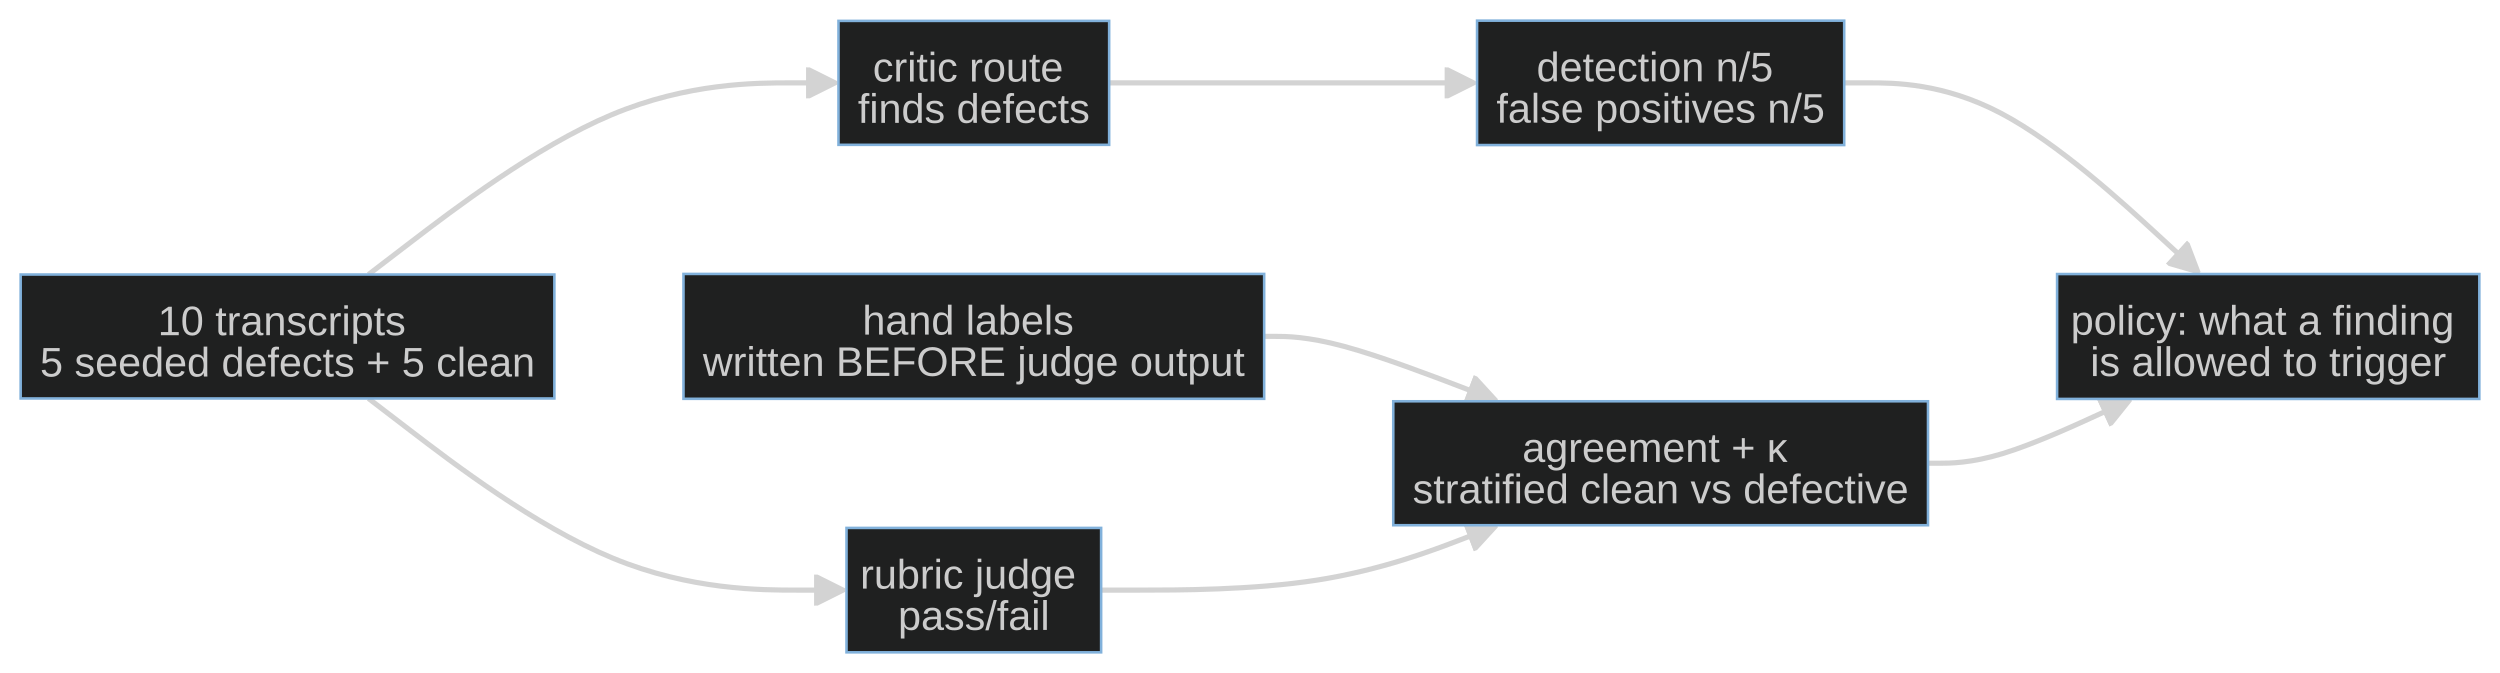
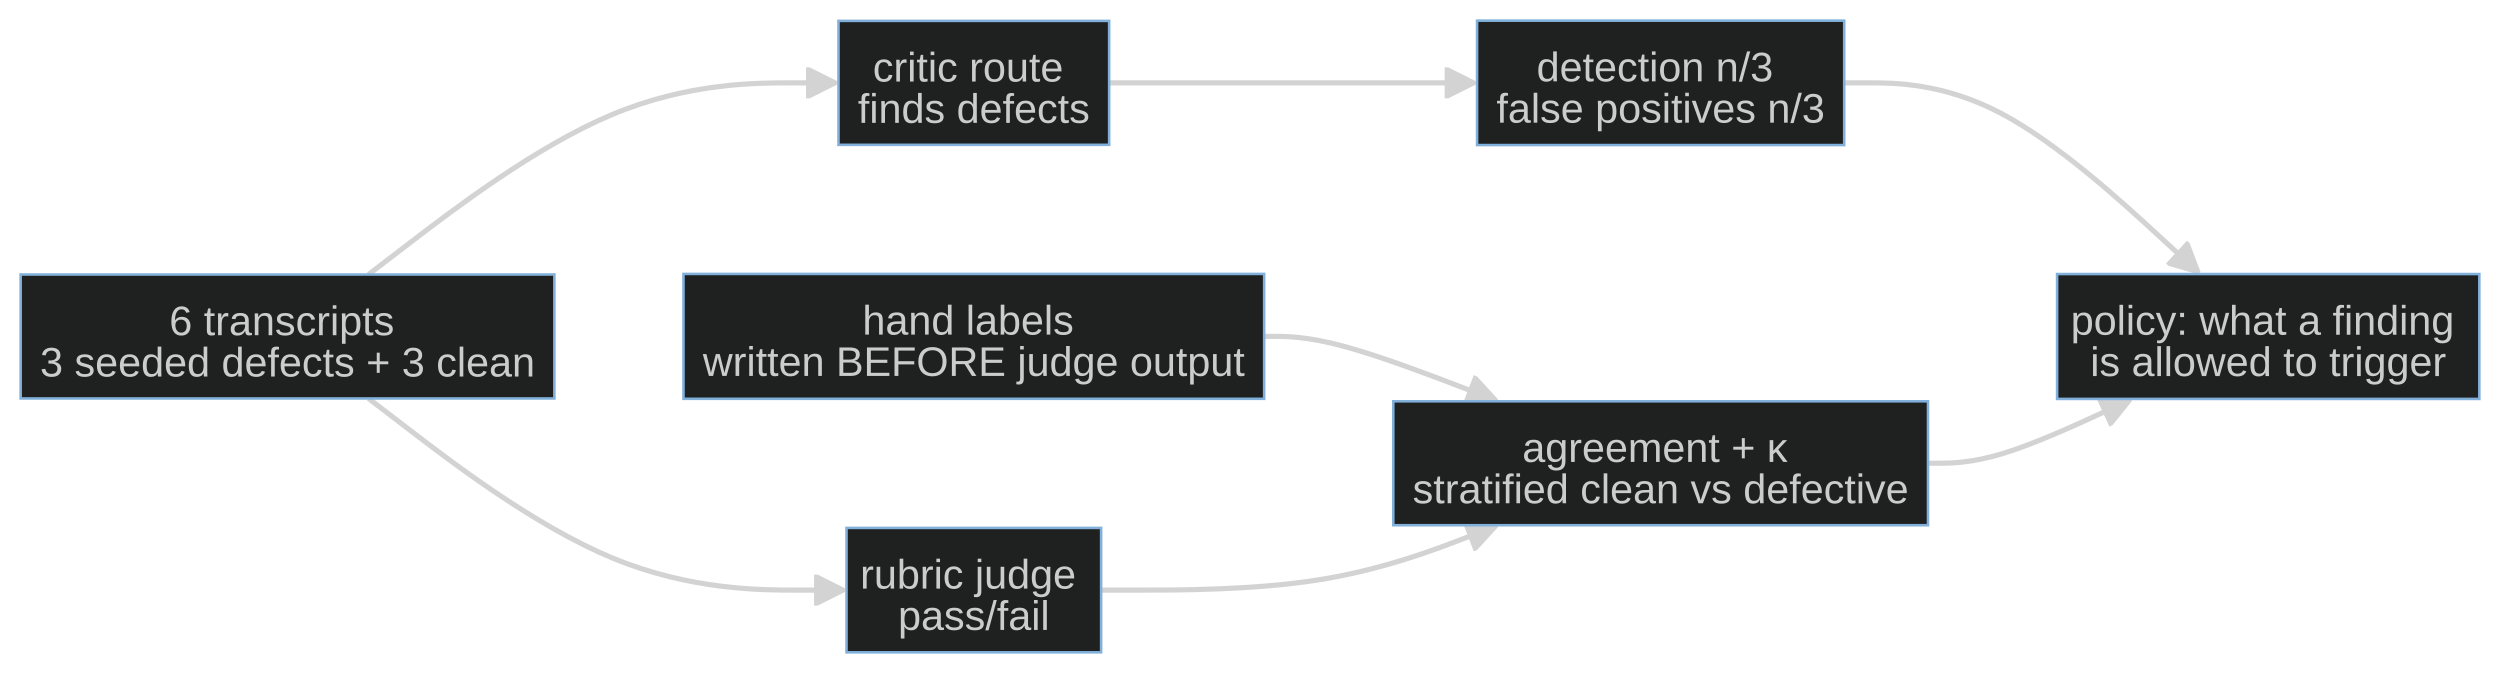
- <svg xmlns="http://www.w3.org/2000/svg" id="ahp-55acac8099098c07" width="100%" style="max-width: 968.219px;" viewBox="-8 -8 968.219 260.637" role="graphics-document document" aria-roledescription="flowchart-v2">
-   <style>#ahp-55acac8099098c07{font-family:Arial,sans-serif;font-size:16px;fill:#ccc;}#ahp-55acac8099098c07 .error-icon{fill:#a44141;}#ahp-55acac8099098c07 .error-text{fill:#ddd;stroke:#ddd;}#ahp-55acac8099098c07 .edge-thickness-normal{stroke-width:2px;}#ahp-55acac8099098c07 .edge-thickness-thick{stroke-width:3.5px;}#ahp-55acac8099098c07 .edge-pattern-solid{stroke-dasharray:0;}#ahp-55acac8099098c07 .edge-pattern-dashed{stroke-dasharray:3;}#ahp-55acac8099098c07 .edge-pattern-dotted{stroke-dasharray:2;}#ahp-55acac8099098c07 .marker{fill:lightgrey;stroke:lightgrey;}#ahp-55acac8099098c07 .marker.cross{stroke:lightgrey;}#ahp-55acac8099098c07 svg{font-family:Arial,sans-serif;font-size:16px;}#ahp-55acac8099098c07 .label{font-family:Arial,sans-serif;color:#ccc;}#ahp-55acac8099098c07 .cluster-label text{fill:#F9FFFE;}#ahp-55acac8099098c07 .cluster-label span,#ahp-55acac8099098c07 p{color:#F9FFFE;}#ahp-55acac8099098c07 .label text,#ahp-55acac8099098c07 span,#ahp-55acac8099098c07 p{fill:#ccc;color:#ccc;}#ahp-55acac8099098c07 .node rect,#ahp-55acac8099098c07 .node circle,#ahp-55acac8099098c07 .node ellipse,#ahp-55acac8099098c07 .node polygon,#ahp-55acac8099098c07 .node path{fill:#1f2020;stroke:#81B1DB;stroke-width:1px;}#ahp-55acac8099098c07 .flowchart-label text{text-anchor:middle;}#ahp-55acac8099098c07 .node .katex path{fill:#000;stroke:#000;stroke-width:1px;}#ahp-55acac8099098c07 .node .label{text-align:center;}#ahp-55acac8099098c07 .node.clickable{cursor:pointer;}#ahp-55acac8099098c07 .arrowheadPath{fill:lightgrey;}#ahp-55acac8099098c07 .edgePath .path{stroke:lightgrey;stroke-width:2.0px;}#ahp-55acac8099098c07 .flowchart-link{stroke:lightgrey;fill:none;}#ahp-55acac8099098c07 .edgeLabel{background-color:hsl(0, 0%, 34.412%);text-align:center;}#ahp-55acac8099098c07 .edgeLabel rect{opacity:0.5;background-color:hsl(0, 0%, 34.412%);fill:hsl(0, 0%, 34.412%);}#ahp-55acac8099098c07 .labelBkg{background-color:rgba(87.75, 87.75, 87.75, 0.5);}#ahp-55acac8099098c07 .cluster rect{fill:hsl(180, 1.587%, 28.353%);stroke:rgba(255, 255, 255, 0.25);stroke-width:1px;}#ahp-55acac8099098c07 .cluster text{fill:#F9FFFE;}#ahp-55acac8099098c07 .cluster span,#ahp-55acac8099098c07 p{color:#F9FFFE;}#ahp-55acac8099098c07 div.mermaidTooltip{position:absolute;text-align:center;max-width:200px;padding:2px;font-family:Arial,sans-serif;font-size:12px;background:hsl(20, 1.587%, 12.353%);border:1px solid rgba(255, 255, 255, 0.25);border-radius:2px;pointer-events:none;z-index:100;}#ahp-55acac8099098c07 .flowchartTitleText{text-anchor:middle;font-size:18px;fill:#ccc;}#ahp-55acac8099098c07 :root{--mermaid-font-family:Arial,sans-serif;}</style>
+ <svg xmlns="http://www.w3.org/2000/svg" id="ahp-a1692b4dd78379d6" width="100%" style="max-width: 968.219px;" viewBox="-8 -8 968.219 260.637" role="graphics-document document" aria-roledescription="flowchart-v2">
+   <style>#ahp-a1692b4dd78379d6{font-family:Arial,sans-serif;font-size:16px;fill:#ccc;}#ahp-a1692b4dd78379d6 .error-icon{fill:#a44141;}#ahp-a1692b4dd78379d6 .error-text{fill:#ddd;stroke:#ddd;}#ahp-a1692b4dd78379d6 .edge-thickness-normal{stroke-width:2px;}#ahp-a1692b4dd78379d6 .edge-thickness-thick{stroke-width:3.5px;}#ahp-a1692b4dd78379d6 .edge-pattern-solid{stroke-dasharray:0;}#ahp-a1692b4dd78379d6 .edge-pattern-dashed{stroke-dasharray:3;}#ahp-a1692b4dd78379d6 .edge-pattern-dotted{stroke-dasharray:2;}#ahp-a1692b4dd78379d6 .marker{fill:lightgrey;stroke:lightgrey;}#ahp-a1692b4dd78379d6 .marker.cross{stroke:lightgrey;}#ahp-a1692b4dd78379d6 svg{font-family:Arial,sans-serif;font-size:16px;}#ahp-a1692b4dd78379d6 .label{font-family:Arial,sans-serif;color:#ccc;}#ahp-a1692b4dd78379d6 .cluster-label text{fill:#F9FFFE;}#ahp-a1692b4dd78379d6 .cluster-label span,#ahp-a1692b4dd78379d6 p{color:#F9FFFE;}#ahp-a1692b4dd78379d6 .label text,#ahp-a1692b4dd78379d6 span,#ahp-a1692b4dd78379d6 p{fill:#ccc;color:#ccc;}#ahp-a1692b4dd78379d6 .node rect,#ahp-a1692b4dd78379d6 .node circle,#ahp-a1692b4dd78379d6 .node ellipse,#ahp-a1692b4dd78379d6 .node polygon,#ahp-a1692b4dd78379d6 .node path{fill:#1f2020;stroke:#81B1DB;stroke-width:1px;}#ahp-a1692b4dd78379d6 .flowchart-label text{text-anchor:middle;}#ahp-a1692b4dd78379d6 .node .katex path{fill:#000;stroke:#000;stroke-width:1px;}#ahp-a1692b4dd78379d6 .node .label{text-align:center;}#ahp-a1692b4dd78379d6 .node.clickable{cursor:pointer;}#ahp-a1692b4dd78379d6 .arrowheadPath{fill:lightgrey;}#ahp-a1692b4dd78379d6 .edgePath .path{stroke:lightgrey;stroke-width:2.0px;}#ahp-a1692b4dd78379d6 .flowchart-link{stroke:lightgrey;fill:none;}#ahp-a1692b4dd78379d6 .edgeLabel{background-color:hsl(0, 0%, 34.412%);text-align:center;}#ahp-a1692b4dd78379d6 .edgeLabel rect{opacity:0.5;background-color:hsl(0, 0%, 34.412%);fill:hsl(0, 0%, 34.412%);}#ahp-a1692b4dd78379d6 .labelBkg{background-color:rgba(87.75, 87.75, 87.75, 0.5);}#ahp-a1692b4dd78379d6 .cluster rect{fill:hsl(180, 1.587%, 28.353%);stroke:rgba(255, 255, 255, 0.25);stroke-width:1px;}#ahp-a1692b4dd78379d6 .cluster text{fill:#F9FFFE;}#ahp-a1692b4dd78379d6 .cluster span,#ahp-a1692b4dd78379d6 p{color:#F9FFFE;}#ahp-a1692b4dd78379d6 div.mermaidTooltip{position:absolute;text-align:center;max-width:200px;padding:2px;font-family:Arial,sans-serif;font-size:12px;background:hsl(20, 1.587%, 12.353%);border:1px solid rgba(255, 255, 255, 0.25);border-radius:2px;pointer-events:none;z-index:100;}#ahp-a1692b4dd78379d6 .flowchartTitleText{text-anchor:middle;font-size:18px;fill:#ccc;}#ahp-a1692b4dd78379d6 :root{--mermaid-font-family:Arial,sans-serif;}</style>
  <g>
-     <marker id="ahp-55acac8099098c07_flowchart-pointEnd" class="marker flowchart" viewBox="0 0 10 10" refX="6" refY="5" markerUnits="userSpaceOnUse" markerWidth="12" markerHeight="12" orient="auto">
+     <marker id="ahp-a1692b4dd78379d6_flowchart-pointEnd" class="marker flowchart" viewBox="0 0 10 10" refX="6" refY="5" markerUnits="userSpaceOnUse" markerWidth="12" markerHeight="12" orient="auto">
      <path d="M 0 0 L 10 5 L 0 10 z" class="arrowMarkerPath" style="stroke-width: 1; stroke-dasharray: 1, 0;" />
    </marker>
-     <marker id="ahp-55acac8099098c07_flowchart-pointStart" class="marker flowchart" viewBox="0 0 10 10" refX="4.5" refY="5" markerUnits="userSpaceOnUse" markerWidth="12" markerHeight="12" orient="auto">
+     <marker id="ahp-a1692b4dd78379d6_flowchart-pointStart" class="marker flowchart" viewBox="0 0 10 10" refX="4.5" refY="5" markerUnits="userSpaceOnUse" markerWidth="12" markerHeight="12" orient="auto">
      <path d="M 0 5 L 10 10 L 10 0 z" class="arrowMarkerPath" style="stroke-width: 1; stroke-dasharray: 1, 0;" />
    </marker>
-     <marker id="ahp-55acac8099098c07_flowchart-circleEnd" class="marker flowchart" viewBox="0 0 10 10" refX="11" refY="5" markerUnits="userSpaceOnUse" markerWidth="11" markerHeight="11" orient="auto">
+     <marker id="ahp-a1692b4dd78379d6_flowchart-circleEnd" class="marker flowchart" viewBox="0 0 10 10" refX="11" refY="5" markerUnits="userSpaceOnUse" markerWidth="11" markerHeight="11" orient="auto">
      <circle cx="5" cy="5" r="5" class="arrowMarkerPath" style="stroke-width: 1; stroke-dasharray: 1, 0;" />
    </marker>
-     <marker id="ahp-55acac8099098c07_flowchart-circleStart" class="marker flowchart" viewBox="0 0 10 10" refX="-1" refY="5" markerUnits="userSpaceOnUse" markerWidth="11" markerHeight="11" orient="auto">
+     <marker id="ahp-a1692b4dd78379d6_flowchart-circleStart" class="marker flowchart" viewBox="0 0 10 10" refX="-1" refY="5" markerUnits="userSpaceOnUse" markerWidth="11" markerHeight="11" orient="auto">
      <circle cx="5" cy="5" r="5" class="arrowMarkerPath" style="stroke-width: 1; stroke-dasharray: 1, 0;" />
    </marker>
-     <marker id="ahp-55acac8099098c07_flowchart-crossEnd" class="marker cross flowchart" viewBox="0 0 11 11" refX="12" refY="5.2" markerUnits="userSpaceOnUse" markerWidth="11" markerHeight="11" orient="auto">
+     <marker id="ahp-a1692b4dd78379d6_flowchart-crossEnd" class="marker cross flowchart" viewBox="0 0 11 11" refX="12" refY="5.2" markerUnits="userSpaceOnUse" markerWidth="11" markerHeight="11" orient="auto">
      <path d="M 1,1 l 9,9 M 10,1 l -9,9" class="arrowMarkerPath" style="stroke-width: 2; stroke-dasharray: 1, 0;" />
    </marker>
-     <marker id="ahp-55acac8099098c07_flowchart-crossStart" class="marker cross flowchart" viewBox="0 0 11 11" refX="-1" refY="5.2" markerUnits="userSpaceOnUse" markerWidth="11" markerHeight="11" orient="auto">
+     <marker id="ahp-a1692b4dd78379d6_flowchart-crossStart" class="marker cross flowchart" viewBox="0 0 11 11" refX="-1" refY="5.2" markerUnits="userSpaceOnUse" markerWidth="11" markerHeight="11" orient="auto">
      <path d="M 1,1 l 9,9 M 10,1 l -9,9" class="arrowMarkerPath" style="stroke-width: 2; stroke-dasharray: 1, 0;" />
    </marker>
    <g class="root">
      <g class="clusters" />
      <g class="edgePaths">
-         <path d="M134.711,98.318L150.877,85.947C167.042,73.576,199.373,48.833,228.826,36.461C258.28,24.09,284.857,24.09,298.146,24.09L311.434,24.09" id="L-T-C-0" class="edge-thickness-normal edge-pattern-solid flowchart-link LS-T LE-C" style="fill:none;" marker-end="url(#ahp-55acac8099098c07_flowchart-pointEnd)" />
-         <path d="M134.711,146.318L150.877,158.69C167.042,171.061,199.373,195.804,229.345,208.175C259.317,220.547,286.93,220.547,300.737,220.547L314.544,220.547" id="L-T-J-0" class="edge-thickness-normal edge-pattern-solid flowchart-link LS-T LE-J" style="fill:none;" marker-end="url(#ahp-55acac8099098c07_flowchart-pointEnd)" />
-         <path d="M481.594,122.273L485.76,122.273C489.927,122.273,498.26,122.273,512.562,126.147C526.864,130.022,547.134,137.77,557.268,141.644L567.403,145.518" id="L-H-K-0" class="edge-thickness-normal edge-pattern-solid flowchart-link LS-H LE-K" style="fill:none;" marker-end="url(#ahp-55acac8099098c07_flowchart-pointEnd)" />
-         <path d="M418.453,220.547L433.143,220.547C447.833,220.547,477.214,220.547,502.039,216.673C526.864,212.799,547.134,205.051,557.268,201.177L567.403,197.303" id="L-J-K-0" class="edge-thickness-normal edge-pattern-solid flowchart-link LS-J LE-K" style="fill:none;" marker-end="url(#ahp-55acac8099098c07_flowchart-pointEnd)" />
-         <path d="M421.563,24.09L435.734,24.09C449.906,24.09,478.25,24.09,501.114,24.09C523.978,24.09,541.363,24.09,550.055,24.09L558.747,24.09" id="L-C-R-0" class="edge-thickness-normal edge-pattern-solid flowchart-link LS-C LE-R" style="fill:none;" marker-end="url(#ahp-55acac8099098c07_flowchart-pointEnd)" />
-         <path d="M706.234,24.09L715.81,24.09C725.385,24.09,744.536,24.09,766.875,35.833C789.214,47.575,814.741,71.061,827.504,82.804L840.267,94.546" id="L-R-P-0" class="edge-thickness-normal edge-pattern-solid flowchart-link LS-R LE-P" style="fill:none;" marker-end="url(#ahp-55acac8099098c07_flowchart-pointEnd)" />
-         <path d="M738.688,171.41L742.854,171.41C747.021,171.41,755.354,171.41,767.747,167.628C780.139,163.845,796.591,156.281,804.817,152.498L813.043,148.716" id="L-K-P-0" class="edge-thickness-normal edge-pattern-solid flowchart-link LS-K LE-P" style="fill:none;" marker-end="url(#ahp-55acac8099098c07_flowchart-pointEnd)" />
+         <path d="M134.711,98.318L150.877,85.947C167.042,73.576,199.373,48.833,228.826,36.461C258.28,24.09,284.857,24.09,298.146,24.09L311.434,24.09" id="L-T-C-0" class="edge-thickness-normal edge-pattern-solid flowchart-link LS-T LE-C" style="fill:none;" marker-end="url(#ahp-a1692b4dd78379d6_flowchart-pointEnd)" />
+         <path d="M134.711,146.318L150.877,158.69C167.042,171.061,199.373,195.804,229.345,208.175C259.317,220.547,286.93,220.547,300.737,220.547L314.544,220.547" id="L-T-J-0" class="edge-thickness-normal edge-pattern-solid flowchart-link LS-T LE-J" style="fill:none;" marker-end="url(#ahp-a1692b4dd78379d6_flowchart-pointEnd)" />
+         <path d="M481.594,122.273L485.76,122.273C489.927,122.273,498.26,122.273,512.562,126.147C526.864,130.022,547.134,137.77,557.268,141.644L567.403,145.518" id="L-H-K-0" class="edge-thickness-normal edge-pattern-solid flowchart-link LS-H LE-K" style="fill:none;" marker-end="url(#ahp-a1692b4dd78379d6_flowchart-pointEnd)" />
+         <path d="M418.453,220.547L433.143,220.547C447.833,220.547,477.214,220.547,502.039,216.673C526.864,212.799,547.134,205.051,557.268,201.177L567.403,197.303" id="L-J-K-0" class="edge-thickness-normal edge-pattern-solid flowchart-link LS-J LE-K" style="fill:none;" marker-end="url(#ahp-a1692b4dd78379d6_flowchart-pointEnd)" />
+         <path d="M421.563,24.09L435.734,24.09C449.906,24.09,478.25,24.09,501.114,24.09C523.978,24.09,541.363,24.09,550.055,24.09L558.747,24.09" id="L-C-R-0" class="edge-thickness-normal edge-pattern-solid flowchart-link LS-C LE-R" style="fill:none;" marker-end="url(#ahp-a1692b4dd78379d6_flowchart-pointEnd)" />
+         <path d="M706.234,24.09L715.81,24.09C725.385,24.09,744.536,24.09,766.875,35.833C789.214,47.575,814.741,71.061,827.504,82.804L840.267,94.546" id="L-R-P-0" class="edge-thickness-normal edge-pattern-solid flowchart-link LS-R LE-P" style="fill:none;" marker-end="url(#ahp-a1692b4dd78379d6_flowchart-pointEnd)" />
+         <path d="M738.688,171.41L742.854,171.41C747.021,171.41,755.354,171.41,767.747,167.628C780.139,163.845,796.591,156.281,804.817,152.498L813.043,148.716" id="L-K-P-0" class="edge-thickness-normal edge-pattern-solid flowchart-link LS-K LE-P" style="fill:none;" marker-end="url(#ahp-a1692b4dd78379d6_flowchart-pointEnd)" />
      </g>
      <g class="edgeLabels">
        <g class="edgeLabel">
          <g class="label" transform="translate(0, 0)">
            <rect rx="0" ry="0" width="0" height="0" />
            <text style="">
              <tspan xml:space="preserve" dy="1em" x="0" class="row" />
            </text>
          </g>
        </g>
        <g class="edgeLabel">
          <g class="label" transform="translate(0, 0)">
            <rect rx="0" ry="0" width="0" height="0" />
            <text style="">
              <tspan xml:space="preserve" dy="1em" x="0" class="row" />
            </text>
          </g>
        </g>
        <g class="edgeLabel">
          <g class="label" transform="translate(0, 0)">
            <rect rx="0" ry="0" width="0" height="0" />
            <text style="">
              <tspan xml:space="preserve" dy="1em" x="0" class="row" />
            </text>
          </g>
        </g>
        <g class="edgeLabel">
          <g class="label" transform="translate(0, 0)">
            <rect rx="0" ry="0" width="0" height="0" />
            <text style="">
              <tspan xml:space="preserve" dy="1em" x="0" class="row" />
            </text>
          </g>
        </g>
        <g class="edgeLabel">
          <g class="label" transform="translate(0, 0)">
            <rect rx="0" ry="0" width="0" height="0" />
            <text style="">
              <tspan xml:space="preserve" dy="1em" x="0" class="row" />
            </text>
          </g>
        </g>
        <g class="edgeLabel">
          <g class="label" transform="translate(0, 0)">
            <rect rx="0" ry="0" width="0" height="0" />
            <text style="">
              <tspan xml:space="preserve" dy="1em" x="0" class="row" />
            </text>
          </g>
        </g>
        <g class="edgeLabel">
          <g class="label" transform="translate(0, 0)">
            <rect rx="0" ry="0" width="0" height="0" />
            <text style="">
              <tspan xml:space="preserve" dy="1em" x="0" class="row" />
            </text>
          </g>
        </g>
      </g>
      <g class="nodes">
        <g class="node default default flowchart-label" id="flowchart-T-0" data-node="true" data-id="T" transform="translate(103.3516, 122.3184)">
          <rect class="basic label-container" style="" rx="0" ry="0" x="-103.352" y="-24" width="206.703" height="48" />
          <g class="label" style="" transform="translate(0, -16.5)">
            <rect />
            <text style="">
-               <tspan xml:space="preserve" dy="1em" x="0" class="row">10 transcripts</tspan>
-               <tspan xml:space="preserve" dy="1em" x="0" class="row">5 seeded defects + 5 clean</tspan>
+               <tspan xml:space="preserve" dy="1em" x="0" class="row">6 transcripts</tspan>
+               <tspan xml:space="preserve" dy="1em" x="0" class="row">3 seeded defects + 3 clean</tspan>
            </text>
          </g>
        </g>
        <g class="node default default flowchart-label" id="flowchart-C-1" data-node="true" data-id="C" transform="translate(369.1484, 24.08984)">
          <rect class="basic label-container" style="" rx="0" ry="0" x="-52.414" y="-24" width="104.828" height="48" />
          <g class="label" style="" transform="translate(0, -16.5)">
            <rect />
            <text style="">
              <tspan xml:space="preserve" dy="1em" x="0" class="row">critic route</tspan>
              <tspan xml:space="preserve" dy="1em" x="0" class="row">finds defects</tspan>
            </text>
          </g>
        </g>
        <g class="node default default flowchart-label" id="flowchart-J-3" data-node="true" data-id="J" transform="translate(369.1484, 220.5469)">
          <rect class="basic label-container" style="" rx="0" ry="0" x="-49.305" y="-24.09" width="98.609" height="48.18" />
          <g class="label" style="" transform="translate(0, -16.58984)">
            <rect />
            <text style="">
              <tspan xml:space="preserve" dy="1em" x="0" class="row">rubric judge</tspan>
              <tspan xml:space="preserve" dy="1em" x="0" class="row">pass/fail</tspan>
            </text>
          </g>
        </g>
        <g class="node default default flowchart-label" id="flowchart-H-4" data-node="true" data-id="H" transform="translate(369.1484, 122.2734)">
          <rect class="basic label-container" style="" rx="0" ry="0" x="-112.445" y="-24.184" width="224.891" height="48.367" />
          <g class="label" style="" transform="translate(0, -16.68359)">
            <rect />
            <text style="">
              <tspan xml:space="preserve" dy="1em" x="0" class="row">hand labels</tspan>
              <tspan xml:space="preserve" dy="1em" x="0" class="row">written BEFORE judge output</tspan>
            </text>
          </g>
        </g>
        <g class="node default default flowchart-label" id="flowchart-K-5" data-node="true" data-id="K" transform="translate(635.1406, 171.4102)">
          <rect class="basic label-container" style="" rx="0" ry="0" x="-103.547" y="-24" width="207.094" height="48" />
          <g class="label" style="" transform="translate(0, -16.5)">
            <rect />
            <text style="">
              <tspan xml:space="preserve" dy="1em" x="0" class="row">agreement + κ</tspan>
              <tspan xml:space="preserve" dy="1em" x="0" class="row">stratified clean vs defective</tspan>
            </text>
          </g>
        </g>
        <g class="node default default flowchart-label" id="flowchart-R-9" data-node="true" data-id="R" transform="translate(635.1406, 24.08984)">
          <rect class="basic label-container" style="" rx="0" ry="0" x="-71.094" y="-24.09" width="142.188" height="48.18" />
          <g class="label" style="" transform="translate(0, -16.58984)">
            <rect />
            <text style="">
-               <tspan xml:space="preserve" dy="1em" x="0" class="row">detection n/5</tspan>
-               <tspan xml:space="preserve" dy="1em" x="0" class="row">false positives n/5</tspan>
+               <tspan xml:space="preserve" dy="1em" x="0" class="row">detection n/3</tspan>
+               <tspan xml:space="preserve" dy="1em" x="0" class="row">false positives n/3</tspan>
            </text>
          </g>
        </g>
        <g class="node default default flowchart-label" id="flowchart-P-11" data-node="true" data-id="P" transform="translate(870.4531, 122.3184)">
          <rect class="basic label-container" style="" rx="0" ry="0" x="-81.766" y="-24.184" width="163.531" height="48.367" />
          <g class="label" style="" transform="translate(0, -16.68359)">
            <rect />
            <text style="">
              <tspan xml:space="preserve" dy="1em" x="0" class="row">policy: what a finding</tspan>
              <tspan xml:space="preserve" dy="1em" x="0" class="row">is allowed to trigger</tspan>
            </text>
          </g>
        </g>
      </g>
    </g>
  </g>
</svg>
